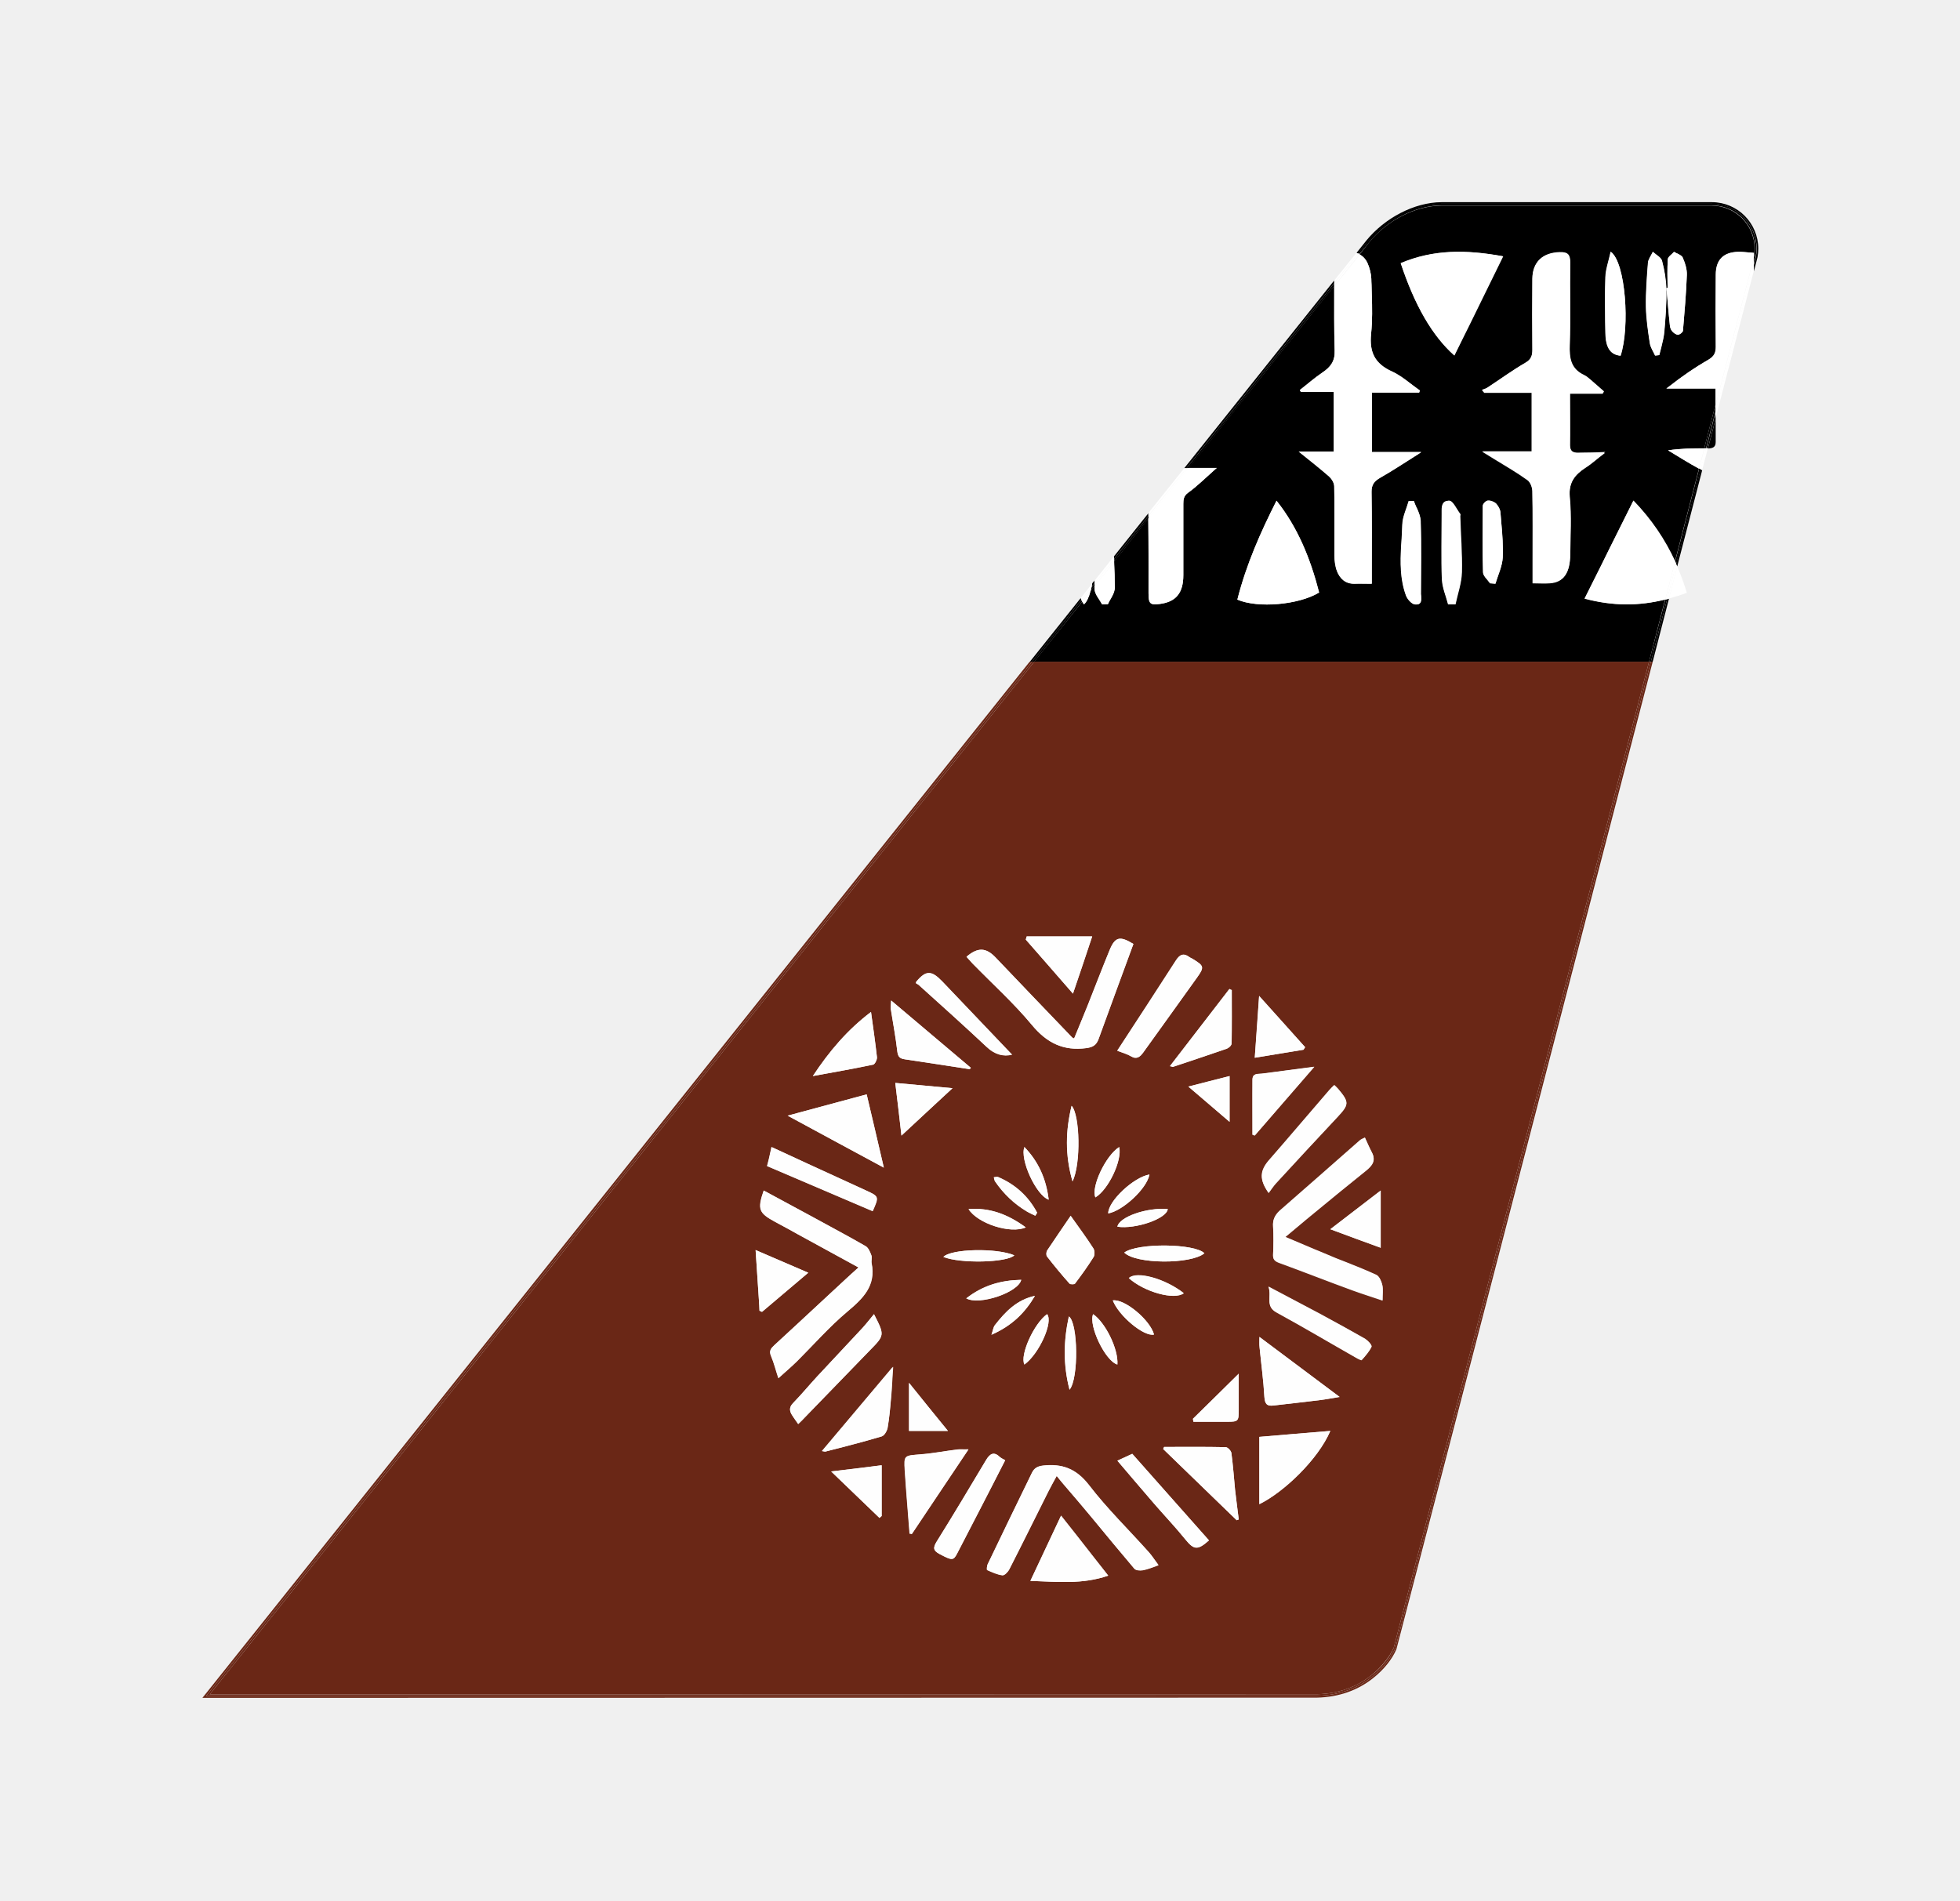
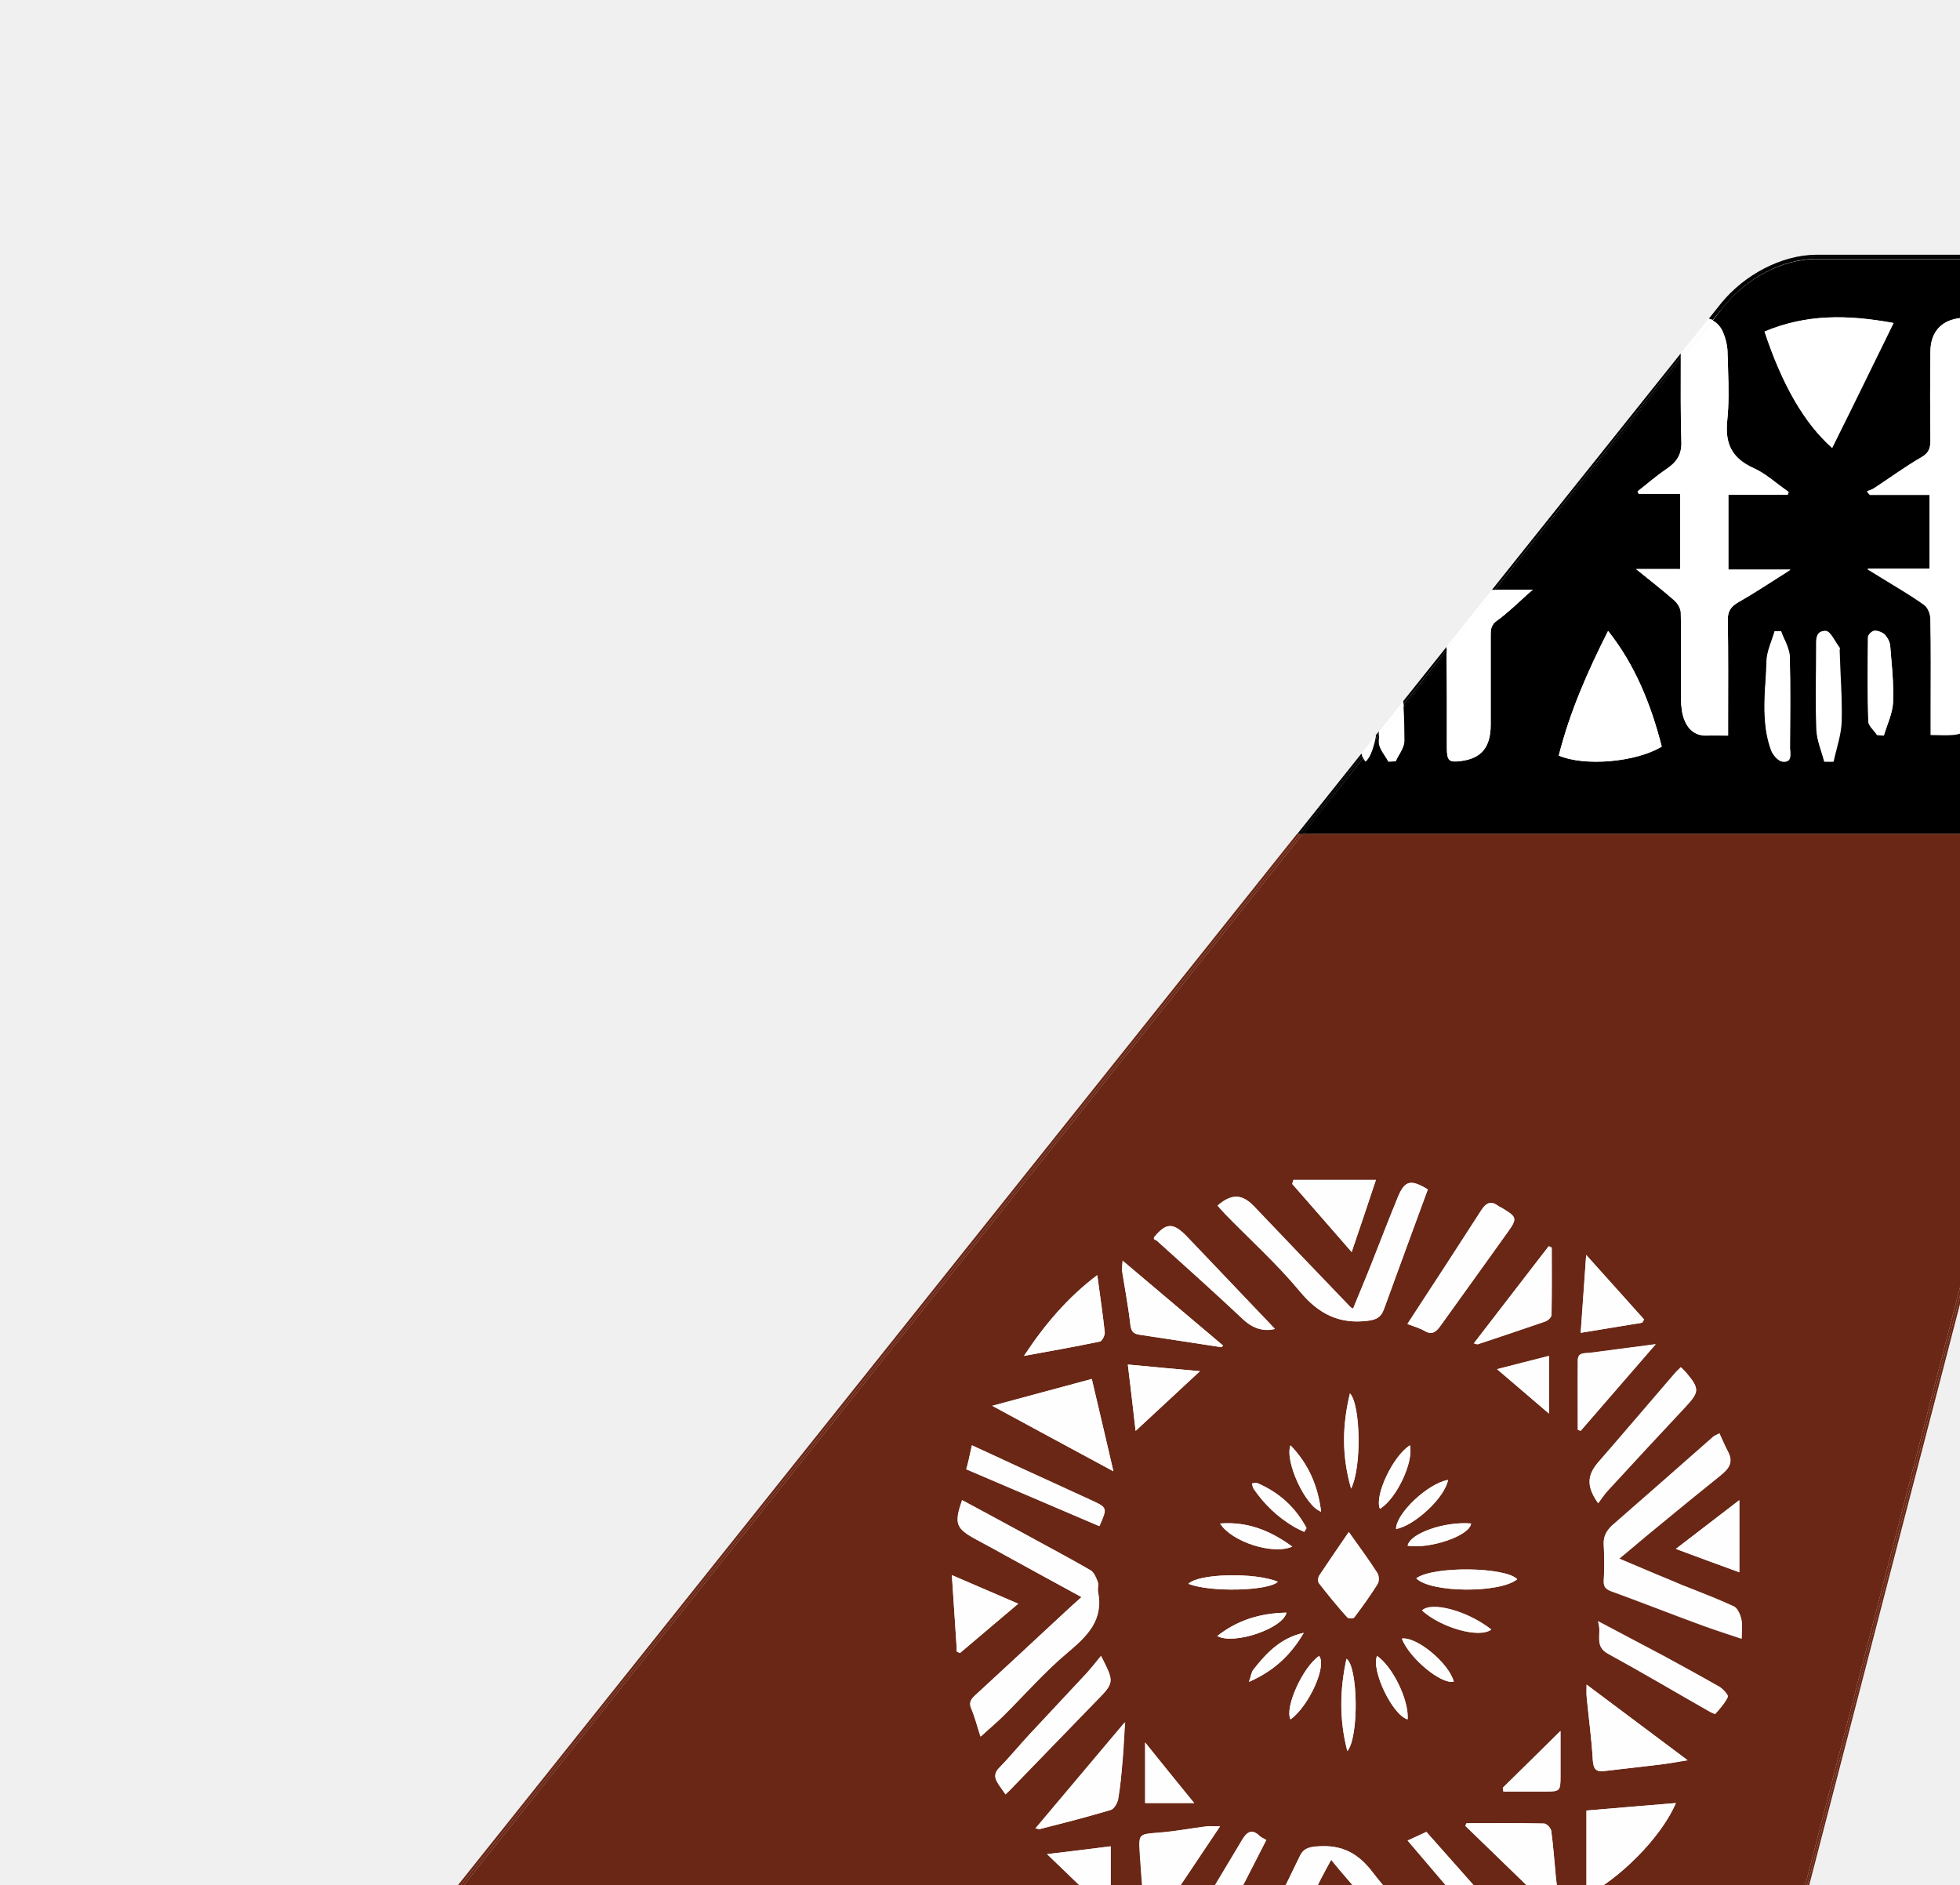
- <svg xmlns="http://www.w3.org/2000/svg" version="1.1" id="Layer_1" x="0px" y="0px" viewBox="0 0 856 830" style="enable-background:new 0 0 856 830;" xml:space="preserve">
+ <svg>
  <style type="text/css">
	.st0{fill:#6A2716;}
	.st1{fill:#FEFEFE;}
	.st2{fill:#FFFFFF;}
</style>
  <g>
    <path class="st0" d="M609.4,719.9c-2.8,6.5-13.3,20.4-34.2,20.8l-0.6,0L90,740.8C246.4,544.9,366.7,394.3,450.7,289h-1L88.4,741.6   l486.1-0.1l0.6,0c9.6-0.2,17.8-3.2,24.3-8.3c4.9-3.8,8.6-8.5,10.4-12.7l0.1-0.3L721.8,289H721L609.4,719.9z" />
    <path class="st0" d="M91.6,740.1l483-0.1l0.6,0c9.3-0.2,17.1-3.1,23.4-8c4.7-3.7,8.3-8.3,10.1-12.3L720.2,289H451.7L91.6,740.1z    M448.4,409H477c-2.7,8.2-5.4,16.2-8.4,25c-7.3-8.3-13.9-16-20.6-23.6L448.4,409z M400.2,428.7c4.2-5,6.6-5,11.4,0   c10.2,10.7,20.4,21.4,30.4,31.9c-3.7,1-7.5,0-11-3.3c-9.7-9.1-19.6-18-29.4-26.9c-0.4-0.4-1-0.7-1.6-1.1   C400.1,429,400.1,428.8,400.2,428.7z M467.6,531c3.5,4.9,6.9,9.5,9.9,14.2c0.6,0.9,0.7,2.9,0.1,3.8c-2.5,4-5.2,7.9-8.1,11.6   c-0.3,0.4-2,0.4-2.4,0c-3.4-3.8-6.7-7.8-9.8-11.8c-0.5-0.6-0.4-2.1,0.1-2.8C460.6,541.2,464,536.3,467.6,531z M468,483   c3.6,3.8,4.1,25.5,0.4,33C465.1,504.3,465.4,493.8,468,483z M526,547.4c-5.8,4.9-30,4.8-35-0.3C496.8,542.8,521.8,543.1,526,547.4z    M519,474.6c6.4-1.6,12.1-3.1,18-4.6v20C531,484.8,525.3,480,519,474.6z M493,558.3c3.3-3.2,15.7,0.1,24,6.6   C512.9,568,499.7,564.3,493,558.3z M504,582.9c-4.3,1.1-15.4-8.1-18-14.9C491.1,567.2,502.3,576.5,504,582.9z M488,535.8   c0.8-4.3,12.9-8.5,22-7.7C509.6,532.3,495.9,537,488,535.8z M484,530c-0.1-5.3,11-15.8,18-17C500.9,519.2,490.3,528.9,484,530z    M478.4,523c-2-4.5,4.5-18.3,10.4-22C490.1,506.8,484.1,519.6,478.4,523z M488,596c-5.3-1.5-12.7-17.1-10.6-22   C482.8,577.7,488.5,589.3,488,596z M467.1,607c-2.8-11-2.6-21.4-0.3-32C470.8,577.6,471.2,602.1,467.1,607z M412,549   c3.5-3.6,23.3-4,31-0.7C439.8,551.5,419.4,552,412,549z M414,625h-17v-21C402.8,611.2,408.1,617.8,414,625z M423,528.1   c9.3-0.7,17.1,2.2,25,8C441.3,539.1,426.9,534.4,423,528.1z M446,559c-1.2,5.5-18.3,11.3-24,8.1C429.3,561.4,437.1,559.2,446,559z    M434.5,578.8c4.6-5.9,9.6-11.1,17.5-12.8c-4.3,7.3-9.9,13-19,17C433.7,581,433.8,579.7,434.5,578.8z M457.3,574   c2.8,3.4-3.5,17.4-9.9,22C445.3,591.9,451.6,578,457.3,574z M447.4,501c6.2,6.4,9.5,13.9,10.6,23   C452.5,522.1,445.3,506.4,447.4,501z M453,529.7l-0.8,1.3c-1.2-0.6-2.5-1.1-3.6-1.8c-5.6-3.4-10.2-7.8-13.9-13.1   c-0.4-0.5-0.4-1.3-0.6-1.9c0.7,0,1.4-0.3,1.9-0.1C443.5,517.3,449.2,522.5,453,529.7z M389.2,437c11.9,10.1,23.3,19.7,34.8,29.4   c-0.2,0.2-0.3,0.4-0.5,0.6c-9.4-1.4-18.8-2.9-28.2-4.3c-2-0.3-3.1-0.8-3.4-3.4c-0.7-6.2-1.9-12.4-2.8-18.6   C388.9,439.7,389.1,438.7,389.2,437z M380.4,442c1,7.2,1.9,13.5,2.6,19.8c0.1,1-0.9,3-1.6,3.2c-8.5,1.8-17.1,3.3-26.4,5   C362.2,459.1,370.1,449.8,380.4,442z M378.5,478c2.5,10.6,5,21,7.5,32c-14.2-7.7-27.7-14.9-42-22.7   C355.8,484.1,366.9,481.1,378.5,478z M335.3,508l0.5-2c0.4-1.6,0.7-3.2,1.1-5c5.5,2.5,10.7,4.9,15.8,7.3   c8.4,3.9,16.9,7.8,25.3,11.6c5.9,2.7,5.9,2.7,3,9.1c-15.4-6.6-30.7-13.1-46.1-19.7C335.1,508.8,335.2,508.4,335.3,508z    M331.7,572.5l-0.1-2.3c-0.5-7.6-1-15.3-1.6-24.2c8.2,3.5,15.3,6.6,23,9.9c-7.2,6.1-13.7,11.6-20.2,17.1   C332.4,572.8,332.1,572.6,331.7,572.5z M336.8,592.3c-1-2.3,0-3.4,1.5-4.8c3.5-3.2,6.9-6.4,10.4-9.6l20.8-19.3   c1.7-1.6,3.4-3.1,5.5-5c-9.4-5.1-18.1-9.9-26.7-14.6l-3.4-1.9c-2.1-1.1-4.2-2.3-6.3-3.4c-7.2-3.9-7.8-5.5-5-13.7   c7.1,3.8,14.1,7.6,21.1,11.4c7.8,4.3,15.7,8.4,23.4,12.9c1.2,0.7,1.9,2.5,2.5,4c0.4,1-0.1,2.3,0.1,3.4c2,9.9-3.7,15.4-10.6,21.2   c-7.9,6.6-14.8,14.5-22.1,21.8c-2.4,2.4-5,4.5-7.9,7.2C338.8,598.4,338.1,595.3,336.8,592.3z M348.6,622c-1-1.5-2-2.7-2.8-4.1   c-1.1-1.8-1.1-3.4,0.6-5.1c3.6-3.7,6.9-7.7,10.4-11.5c6.6-7.1,13.3-14.2,19.9-21.3c1.7-1.8,3.2-3.8,5-6c4.7,9.2,4.7,9.2-1.9,15.9   c-9.4,9.7-18.9,19.5-28.3,29.2C350.7,620,349.7,620.9,348.6,622z M385,662.2l-0.9,0.8c-6.8-6.5-13.6-13.1-21.1-20.3   c6.3-0.8,11.8-1.4,17.3-2.1l2.4-0.3c0.8-0.1,1.6-0.2,2.4-0.3V662.2z M389.2,610.5c-0.4,4.4-0.8,8.8-1.5,13.1   c-0.3,1.4-1.4,3.4-2.6,3.8c-5.4,1.6-10.9,3.1-16.3,4.5l-5.5,1.4l-2.7,0.7c-0.3,0.1-0.7-0.1-1.5-0.2c10.3-12.2,20.2-24,31-36.8   C389.7,602.3,389.6,606.4,389.2,610.5z M391,473c8.4,0.8,16.1,1.5,25,2.3c-7.6,7-14.5,13.4-22.3,20.7   C392.8,487.9,391.9,480.5,391,473z M397.2,669.9c-0.7-9.2-1.5-18.4-2.1-27.6c-0.4-6.7-0.3-6.5,6.8-7c5.3-0.4,10.6-1.5,15.9-2.1   c1.5-0.2,3,0,5.1,0c-8.5,12.7-16.6,24.8-24.7,36.9C397.9,670,397.6,669.9,397.2,669.9z M418.2,678.2c-1.8,3.6-2.3,3.5-7.8,0.6   c-2.8-1.5-3-2.8-1.3-5.5c7.3-11.7,14.4-23.6,21.5-35.5c1.8-3,3.5-4,6.2-1.3c0.4,0.4,1,0.6,2.2,1.3c-3.5,6.8-6.8,13.4-10.2,19.9   C425.3,664.6,421.7,671.4,418.2,678.2z M450,690.5c4.8-10.2,9-19.2,13.4-28.5c1.1,1.4,2.3,2.9,3.4,4.3l3.4,4.3   c4.5,5.8,9.1,11.6,13.8,17.6C472.8,692.1,461.9,690.9,450,690.5z M499.1,685.8c-1.2,0.2-3,0.1-3.7-0.7   c-6.2-7.3-12.3-14.7-18.4-22.1c-4.2-5.1-8.6-10.1-12.8-15.1c-0.8-0.9-1.6-1.9-2.7-3.3c-1.2,2.3-2.4,4.5-3.6,6.7   c-5.7,11.4-11.4,22.8-17.1,34.1c-0.6,1.1-2.1,2.7-3,2.6c-2.3-0.3-4.5-1.4-6.7-2.3c-0.2-0.1-0.1-1.7,0.2-2.4   c6.4-13.4,12.9-26.7,19.4-40.1c1-2,2.4-2.8,4.8-3.1c8.3-0.9,14.5,1.3,20.1,8.5c8,10.4,17.5,19.6,26.2,29.4c1.4,1.6,2.5,3.4,4.1,5.5   C503.5,684.5,501.3,685.4,499.1,685.8z M517.7,672.4c-4.2-5.2-8.8-10.1-13.2-15.1C499,651,493.6,644.6,488,638c2.2-1,4.1-1.9,6.5-3   c11,12.5,22.2,25,33.5,37.8C523,677.3,521.4,677,517.7,672.4z M540.1,664c-10.7-10.4-21.4-20.7-32.1-31.1l0.4-0.9   c9,0,17.9-0.1,26.9,0.1c0.9,0,2.4,1.6,2.5,2.6c0.7,5.3,1.1,10.7,1.6,16c0.5,4.3,1,8.6,1.6,12.9C540.7,663.8,540.4,663.9,540.1,664z    M550,657v-29.4c10.6-0.9,20.7-1.8,31-2.6C575.6,637.6,560.6,651.8,550,657z M576.7,611.5c-6.8,0.8-13.7,1.6-20.5,2.4   c-2.8,0.3-3.8-0.6-4-3.8c-0.4-7.2-1.4-14.4-2.1-21.6c-0.1-1.2,0-2.5,0-4.5c11.9,8.9,23.1,17.3,35,26.2   C581.7,610.7,579.2,611.2,576.7,611.5z M599,588.1c-1,2.1-2.7,4-4.3,5.8c-0.2,0.2-1.3-0.3-1.9-0.7c-11.8-6.7-23.4-13.6-35.3-20.1   c-5-2.8-2-6.8-3.5-11.2c8.2,4.4,15.4,8.1,22.5,11.9c6.6,3.6,13.2,7.2,19.7,10.9C597.5,585.6,599.2,587.5,599,588.1z M596.1,497   c1,2.1,1.9,4.3,3,6.4c2,3.6,0.2,5.8-2.5,8c-7.6,6.1-15.2,12.3-22.7,18.5c-4.2,3.4-8.2,6.9-12.6,10.5c5.8,2.5,11.4,4.9,17.1,7.2   c1.7,0.7,3.4,1.4,5,2.1l5.1,2c4.2,1.7,8.4,3.4,12.6,5.3c1.3,0.6,2.2,2.7,2.6,4.4c0.4,1.9,0.1,4,0.1,6.7c-4.7-1.6-8.9-2.9-13-4.4   c-2.7-1-5.4-2-8.1-3l-16.1-6.1l-8.1-3c-1.8-0.7-2.6-1.5-2.5-3.5c0.2-4.1,0.2-8.2,0-12.3c-0.2-2.8,0.7-4.8,2.8-6.6   c11.7-10.2,23.4-20.6,35.1-30.8C594.5,497.7,595.3,497.5,596.1,497z M603,520v25c-7.4-2.7-14.3-5.2-22-8.1   C588.4,531.2,595.2,526,603,520z M582.8,474c0.6,0.6,1.2,1.1,1.7,1.7c4.9,5.8,4.7,6.8-0.4,12.3c-9,9.6-18,19.3-26.9,29   c-1.1,1.2-1.9,2.5-3.1,4.1c-4.1-5.8-3.8-9.6,0-14c9-10.2,17.8-20.6,26.6-30.9C581.3,475.4,582,474.7,582.8,474z M549.9,435   c7.1,7.9,13.6,15.1,20.1,22.4c-0.2,0.4-0.5,0.7-0.7,1.1c-6.9,1.1-13.8,2.3-21.3,3.5C548.7,452.9,549.3,444.7,549.9,435z M547,471.5   c0-2.8,2.3-2.4,4.1-2.6c7.3-0.9,14.5-1.9,22.9-3c-9.1,10.4-17.5,20.2-26,30l-1-0.4C547,487.6,547,479.6,547,471.5z M541,615   c0,0.1,0,0.2,0,0.3l0,0.5c0,5-0.2,5.2-5,5.2l-0.5,0h-0.3h-14c-0.1-0.4-0.2-0.9-0.2-1.3c6.5-6.4,13-12.7,20-19.7V615z M538,432.4   c0,7.8,0.1,15.6-0.1,23.4c0,0.8-1.2,1.9-2.1,2.2c-5.2,1.8-10.4,3.6-15.6,5.3l-7.8,2.6c-0.2,0.1-0.5-0.1-1.3-0.4   c8.8-11.4,17.4-22.5,25.9-33.6C537.3,432.1,537.6,432.3,538,432.4z M519.4,418c0.5,0.4,1.1,0.5,1.6,0.9c4.9,3,5,3.5,1.7,8.2   c-7.8,10.9-15.6,21.7-23.4,32.6c-1.3,1.8-2.8,3.2-5.3,1.7c-1.8-1-3.8-1.6-6-2.4c8.8-13.6,17.3-26.4,25.6-39.4   C515.2,416.9,516.9,416.2,519.4,418z M495,412.3c-5.1,13.8-10.2,27.6-15.2,41.5c-1,2.7-2.4,3.6-5.4,4c-10,1.3-17.2-2.2-23.8-10.2   c-7.9-9.5-17.2-17.8-25.8-26.7c-0.9-0.9-1.7-1.9-2.7-3c5-4.3,8.6-4,12.7,0.3c11.1,11.7,22.4,23.4,33.5,35c0,0,0.1,0.1,0.2,0.1   l0.2,0.1c0.1,0.1,0.3,0.1,0.4,0.2c2-4.8,4-9.6,5.9-14.4c3.2-8.1,6.3-16.2,9.6-24.2C487,409.2,489.1,408.7,495,412.3z" />
    <path class="st0" d="M608.7,719.6C608.7,719.7,608.7,719.7,608.7,719.6L608.7,719.6L608.7,719.6z" />
    <path class="st0" d="M608.7,719.7C608.7,719.7,608.7,719.7,608.7,719.7L608.7,719.7L608.7,719.7c-1.7,4-5.3,8.7-10.1,12.3   c-6.3,4.9-14.1,7.8-23.4,8l-0.6,0l-483,0.1L451.7,289h-1C366.7,394.3,246.4,544.9,90,740.8l484.6-0.1l0.6,0   c20.9-0.4,31.4-14.3,34.2-20.8L721,289h-0.8L608.7,719.7z" />
    <path d="M749.3,193.1c0-2.7,0-5.4,0-8.1l0-2.1l-3.4,13C747.8,195.8,749.3,195.5,749.3,193.1z" />
    <path d="M582.7,123.7c0-0.4,0-0.8,0-1.2l-65.5,82h1C548.3,166.8,569.8,139.9,582.7,123.7z" />
    <path d="M728.1,261.7L721,289h0.8l7.1-27.5C728.6,261.5,728.3,261.6,728.1,261.7z" />
    <path d="M742.7,205L732,246.3c0.2,0.4,0.3,0.7,0.5,1.1l10.9-42C743.2,205.3,743,205.2,742.7,205C742.8,205.1,742.8,205,742.7,205z" />
    <path d="M597.3,105.5c7.3-9,19.7-16.3,32.3-16.5h118c10.8,0,19.6,8.8,19.6,19.6c0,1.2-0.1,2.3-0.3,3.4l-0.9,3.5v2.6l0,0.4l1.6-6.3   l0-0.1c0.2-1.2,0.3-2.3,0.3-3.5c0-11.2-9.1-20.3-20.3-20.3h-118c-12.1,0.1-24.9,7-32.9,16.8l-4.3,5.4c0.3,0.1,0.5,0.2,0.7,0.3   C595.7,107.4,597.1,105.7,597.3,105.5z" />
    <path d="M472.3,262c-0.1-0.2-0.2-0.5-0.3-0.8L449.8,289h1C458.2,279.6,465.4,270.7,472.3,262z" />
    <path d="M478.1,254.7c0-0.4,0-0.8,0-1.2l-1.1,1.3c-0.1,0.5-0.2,1.1-0.3,1.6C477.1,255.9,477.6,255.3,478.1,254.7z" />
    <path d="M745.4,195.8c0.2,0,0.3,0,0.5,0l3.4-13l0-1.2c0-0.6,0-1.2,0-1.8l-4.1,16C745.2,195.8,745.3,195.8,745.4,195.8z" />
    <path d="M501.6,225.3c0-0.4,0-0.8,0-1.2l-4.8,6L486.5,243c0,0.4,0,0.7,0.1,1.1C491.7,237.7,496.7,231.4,501.6,225.3z" />
    <path d="M728.5,196.7c5.5-0.8,10.7-0.9,15.8-0.9l4.9-19c0-2.3,0-4.7,0-7.1h-21.5l1.1-0.8c5.7-4.5,11.3-8.3,17.3-11.8   c2.5-1.5,3.2-3.1,3.2-5.6c-0.1-10.5-0.1-21,0-31.5c0-6.5,3.3-9.8,9.7-10l0.5,0l0.5,0c1.8,0,3.7,0.3,5.8,0.5v2l0.2-0.7l0.1-0.4   c0.1-0.8,0.2-1.6,0.2-2.4v-0.4c0-10.4-8.4-18.8-18.8-18.8h-118c-11.7,0.1-24,6.7-31.7,16.2l-0.3,0.4l-3.7,4.7   c1.5,0.8,2.7,2.1,3.5,3.9c0.9,2.1,1.5,4.5,1.6,6.7c0,0.9,0,1.8,0.1,2.7l0.1,4c0.2,5.8,0.3,11.6-0.3,17.4c-0.8,7.9,1.6,13,9.1,16.4   c2.9,1.3,5.5,3.2,8,5.2l1.2,0.9c1,0.7,2,1.5,3,2.2c-0.1,0.3-0.2,0.6-0.3,0.9h-20.6v26h21.5l-1,0.7c-6.2,3.9-11.5,7.4-16.9,10.5   c-2.6,1.5-3.8,3.1-3.8,6.2c0.2,11.8,0.1,23.7,0.1,35.5v4.6l-0.7,0c-2.6,0-4.7,0-6.8,0c-4,0.1-6.4-2.2-7.7-5.5   c-0.8-2.1-1.1-4.6-1.1-6.9c0-2.9,0-5.7,0-8.6v-8.6c0-4.3,0-8.6-0.1-12.9c0-1.5-1.1-3.3-2.2-4.3c-4-3.5-8.2-6.8-13.3-10.9h15.3   v-26.1h-14.4l-0.2-0.4l-0.2-0.4c3.3-2.5,6.4-5.3,9.8-7.6c3.6-2.4,5.6-5,5.4-9.7c-0.3-9.4-0.2-18.8-0.2-28.2l-25.9,32.4l-37.7,47.2   h12.3l-0.7,0.6c-4.4,3.9-7.9,7.4-11.8,10.2c-2,1.4-2.1,3-2.1,4.9l0,0.5l0,10.2c0,6.8,0,13.6,0,20.4c0,7.8-3.2,11.7-10.3,12.6   c-4.2,0.5-4.9-0.1-4.9-4.7c0-10.9,0-21.7-0.1-32.6l-15,18.8c0.2,3.8,0.3,7.6,0.3,11.4c0,1.4-0.7,2.8-1.4,4.2l-0.4,0.7   c-0.4,0.8-0.8,1.5-1.2,2.3c-0.8,0-1.6,0.1-2.5,0.1c-1.2-2.2-3.2-4.4-3.3-6.6c0-0.5,0-1,0-1.5l-1.8,2.3c-0.7,2.7-1.6,4.7-2.8,5.8   c-0.3-0.3-0.6-0.8-0.8-1.2L451.7,289h268.5l7-27.1c-11.3,2.8-22.7,2.9-35.2-0.4c2.4-4.8,4.7-9.5,7.1-14.2l3.5-7.1   c3.5-7.1,7.1-14.2,10.7-21.4c7.9,8.3,13.8,17,18.2,26.5l10.5-40.6C737.4,202.2,733,199.4,728.5,196.7z M728.4,113.2   c0.1-1.1,1.8-2.1,2.7-3.2c0.3,0.2,0.7,0.4,1.1,0.6l0.5,0.2c1,0.5,1.9,1,2.2,1.7c1.1,2.4,1.9,5,1.8,7.6c-0.3,8.1-1,16.3-1.7,24.4   c-0.1,0.7-1.4,1.7-2.2,1.7c-0.8,0-1.9-0.8-2.5-1.5c-0.6-0.7-0.9-1.7-1-2.5c-0.6-5.5-1-10.9-1.5-16.4c0.2,0,0.3,0,0.5,0   C728.2,121.6,728.1,117.4,728.4,113.2z M540.4,261.9c3.9-15.4,10.1-29.3,17.1-43.2c9.1,11.5,14.8,25.1,18.6,40.1   C567.2,264.2,549.3,265.7,540.4,261.9z M620.6,260.7l0,0.3c0.1,1.6,0,3.3-2.7,3c-1.5-0.2-3.3-2.3-3.9-3.9   c-2.6-7.1-2.5-14.4-2.1-21.7l0.1-1.3c0.2-2.7,0.3-5.3,0.4-7.9c0.1-3.5,1.8-6.9,2.8-10.4c0.7,0,1.5,0,2.2,0c0.3,0.8,0.7,1.7,1,2.5   l0.4,0.8c0.8,1.8,1.5,3.6,1.6,5.4c0.4,10.6,0.2,21.3,0.1,32C620.6,259.8,620.6,260.2,620.6,260.7z M638.5,249.9   c-0.1,4.7-1.8,9.4-2.8,14.1c-1,0-2.1,0-3.1,0c-1-3.6-2.6-7.2-2.7-10.9c-0.4-9.4-0.1-18.9-0.1-28.4c0-0.5,0-1,0-1.5l0-0.3   c0-2.1,0.4-4.2,3.2-4.2c1.6,0,3.2,3.7,4.8,5.8c0.2,0.2,0,0.6,0,0.9C638,233.6,638.7,241.7,638.5,249.9z M638.8,147.7   c-1.2,2.5-2.5,5-3.7,7.5c-9.7-8.7-17.3-21.9-23.4-40.3c14.3-6,28.5-5.9,44.6-3c-5.2,10.6-10.2,20.7-15.1,30.8L638.8,147.7z    M656.3,243.4c-0.2,3.9-2,7.7-3.2,11.5l-2.4-0.2l-0.1-0.2c-1.1-1.5-2.9-3-2.9-4.6c-0.3-9.7-0.2-19.4-0.1-29.1   c0-0.8,1.3-2.1,2.2-2.2l0.2,0l0.2,0c1.1,0,2.6,0.7,3.2,1.3c1,1.1,1.8,2.5,1.9,3.9c0.1,0.8,0.1,1.6,0.2,2.4l0.2,2.4   C656.2,233.6,656.5,238.5,656.3,243.4z M692.5,204.3c-4.8,3.1-7.5,6.6-7,12.9c0.8,8.3,0.2,16.8,0.2,25.2c-0.1,8-2.9,12-8.8,12.4   c-2.4,0.2-4.8,0-7.6,0v-4.5l0-5.1c0-10.2,0.1-20.4-0.1-30.6c0-1.7-0.9-4-2.2-4.9c-4.6-3.3-9.6-6.2-14.5-9.2   c-1.4-0.9-2.8-1.7-5.2-3.2h21.6v-25.7h-20.7l-0.5-0.6l-0.5-0.6c0.8-0.3,1.7-0.5,2.4-1c5.5-3.6,10.8-7.5,16.5-10.8   c2.5-1.5,3.1-3.2,3.1-5.7c-0.1-10.4-0.1-20.8,0-31.1c0.1-7.3,4.5-11.3,11.9-11.5c3.7-0.1,4.6,1.2,4.6,4.6   c-0.2,11.9,0.2,23.8-0.2,35.8c-0.2,5.7,0.3,10.6,6.3,13.3c1.1,0.5,2.1,1.4,3,2.2c1.9,1.6,3.7,3.3,5.6,4.9c-0.2,0.3-0.4,0.6-0.5,0.9   h-14.3l0,2.3c0,6.9,0.1,13.6,0,20.3c0,2.6,1.2,3.4,3.7,3.3c3.5-0.1,7,0,11.6,0C697.5,200.4,695.2,202.6,692.5,204.3z M707.7,155.3   c-4.4-0.4-6.5-3.4-6.6-9.9l-0.1-4.9c-0.1-6.5-0.1-13,0.1-19.6c0.1-3.4,1.4-6.8,2.3-11C710,114.6,711.9,143,707.7,155.3z M726.9,145   c-0.2,2.1-0.7,4.2-1.2,6.2l-0.4,1.6c-0.2,0.8-0.4,1.6-0.6,2.3c-0.6,0.1-1.2,0.1-1.8,0.2c-0.8-1.8-2-3.5-2.3-5.4   c-0.8-5.3-1.6-10.6-1.7-15.9c-0.1-6.4,0.4-12.9,0.9-19.3c0.1-1.6,1.4-3.1,2.1-4.7c1.4,1.3,3.6,2.4,4,3.9c1.1,4.1,1.8,8.4,1.9,12.7   C727.9,132.7,727.4,138.9,726.9,145z" />
    <path d="M472.6,262.8c-0.1-0.2-0.2-0.5-0.4-0.7c-6.9,8.6-14.1,17.6-21.5,27h1L472.6,262.8z" />
    <path d="M720.2,289h0.8l7.1-27.3c-0.3,0.1-0.6,0.1-0.8,0.2L720.2,289z" />
    <path d="M478.1,255.9c0-0.4,0-0.8,0-1.2c-0.5,0.6-0.9,1.2-1.4,1.8c-0.1,0.6-0.3,1.2-0.4,1.7L478.1,255.9z" />
    <path d="M731.6,245.2c0.2,0.4,0.3,0.7,0.5,1.1l10.7-41.3c-0.2-0.1-0.5-0.3-0.7-0.4L731.6,245.2z" />
    <path d="M597.6,106.3l0.3-0.4c7.7-9.5,20-16.1,31.7-16.2h118c10.4,0,18.8,8.4,18.8,18.8v0.4c0,0.8-0.1,1.6-0.2,2.4l-0.1,0.4   l-0.2,0.7v3l0.9-3.5c0.2-1.1,0.3-2.2,0.3-3.4c0-10.8-8.8-19.6-19.6-19.6h-118c-12.6,0.1-25,7.5-32.3,16.5c-0.1,0.2-1.5,1.9-4.1,5.2   c0.2,0.1,0.5,0.2,0.7,0.3L597.6,106.3z" />
    <path d="M501.6,226.5c0-0.4,0-0.8,0-1.2c-4.8,6-9.8,12.3-15,18.8c0,0.4,0,0.8,0,1.2L501.6,226.5z" />
    <path d="M556.8,157.3l25.9-32.4c0-0.4,0-0.8,0-1.2c-12.9,16.2-34.4,43.1-64.5,80.8h1L556.8,157.3z" />
    <path d="M744.3,195.8c0.3,0,0.5,0,0.8,0l4.1-16c0-1,0-2,0-3L744.3,195.8z" />
    <path class="st1" d="M330,546c0.6,8.9,1.1,16.6,1.6,24.2l0.1,2.3c0.4,0.2,0.7,0.4,1.1,0.5c6.5-5.5,13-11,20.2-17.1   C345.3,552.6,338.2,549.5,330,546z" />
    <path class="st1" d="M383,461.8c-0.7-6.3-1.6-12.6-2.6-19.8c-10.3,7.8-18.2,17.1-25.4,28c9.3-1.7,17.8-3.2,26.4-5   C382.1,464.8,383.1,462.8,383,461.8z" />
    <path class="st1" d="M391.9,459.3c0.3,2.6,1.4,3.1,3.4,3.4c9.4,1.4,18.8,2.8,28.2,4.3c0.2-0.2,0.3-0.4,0.5-0.6   c-11.5-9.7-22.9-19.4-34.8-29.4c-0.1,1.7-0.3,2.7-0.2,3.7C390,446.9,391.2,453.1,391.9,459.3z" />
    <path class="st1" d="M378.1,519.9c-8.5-3.9-16.9-7.8-25.3-11.6c-5.1-2.4-10.3-4.7-15.8-7.3c-0.4,1.8-0.8,3.4-1.1,5l-0.5,2   c-0.1,0.4-0.2,0.9-0.3,1.3c15.4,6.6,30.7,13.1,46.1,19.7C384,522.6,384,522.6,378.1,519.9z" />
    <path class="st1" d="M434,514.2c0.2,0.6,0.2,1.4,0.6,1.9c3.7,5.4,8.3,9.8,13.9,13.1c1.2,0.7,2.4,1.2,3.6,1.8l0.8-1.3   c-3.8-7.1-9.5-12.3-17.1-15.6C435.4,513.9,434.7,514.1,434,514.2z" />
    <path class="st1" d="M370,572.9c6.9-5.8,12.6-11.3,10.6-21.2c-0.2-1.1,0.3-2.4-0.1-3.4c-0.5-1.5-1.3-3.3-2.5-4   c-7.7-4.4-15.6-8.6-23.4-12.9c-7-3.8-14-7.6-21.1-11.4c-2.8,8.2-2.2,9.8,5,13.7c2.1,1.1,4.2,2.3,6.3,3.4l3.4,1.9   c8.6,4.7,17.3,9.5,26.7,14.6c-2.1,1.9-3.8,3.4-5.5,5l-20.8,19.3c-3.5,3.2-6.9,6.4-10.4,9.6c-1.5,1.4-2.5,2.5-1.5,4.8   c1.3,3,2,6.1,3.2,9.7c3-2.7,5.5-4.9,7.9-7.2C355.2,587.5,362.1,579.6,370,572.9z" />
    <path class="st1" d="M378.5,478c-11.6,3.1-22.7,6.1-34.5,9.3c14.3,7.8,27.8,15,42,22.7C383.4,499,381,488.6,378.5,478z" />
    <path class="st1" d="M458,524c-1.1-9.1-4.5-16.6-10.6-23C445.3,506.4,452.5,522.1,458,524z" />
    <path class="st1" d="M466.8,666.3c-1.1-1.4-2.3-2.9-3.4-4.3c-4.4,9.3-8.6,18.3-13.4,28.5c11.9,0.4,22.8,1.6,34-2.3   c-4.7-6-9.3-11.8-13.8-17.6L466.8,666.3z" />
    <path class="st1" d="M475.6,648.7c-5.6-7.3-11.8-9.5-20.1-8.5c-2.4,0.3-3.8,1.1-4.8,3.1c-6.5,13.3-13,26.7-19.4,40.1   c-0.3,0.7-0.4,2.3-0.2,2.4c2.2,1,4.4,2,6.7,2.3c0.9,0.1,2.4-1.4,3-2.6c5.8-11.3,11.4-22.7,17.1-34.1c1.1-2.2,2.3-4.4,3.6-6.7   c1.1,1.4,1.9,2.3,2.7,3.3c4.3,5,8.6,10,12.8,15.1c6.1,7.4,12.2,14.8,18.4,22.1c0.7,0.8,2.5,0.9,3.7,0.7c2.2-0.4,4.3-1.3,6.9-2.2   c-1.6-2.1-2.7-3.9-4.1-5.5C493.1,668.4,483.6,659.2,475.6,648.7z" />
    <path class="st1" d="M537.8,634.7c-0.1-1-1.6-2.6-2.5-2.6c-9-0.2-17.9-0.1-26.9-0.1l-0.4,0.9c10.7,10.4,21.4,20.7,32.1,31.1   c0.3-0.1,0.6-0.2,0.9-0.3c-0.5-4.3-1.1-8.6-1.6-12.9C538.9,645.4,538.5,640,537.8,634.7z" />
    <path class="st1" d="M488,638c5.6,6.5,11,12.9,16.5,19.3c4.4,5.1,9,9.9,13.2,15.1c3.7,4.5,5.4,4.8,10.3,0.4   c-11.3-12.8-22.5-25.4-33.5-37.8C492.1,636.1,490.2,637,488,638z" />
    <path class="st1" d="M436.8,636.5c-2.7-2.6-4.5-1.6-6.2,1.3c-7.1,11.9-14.2,23.8-21.5,35.5c-1.7,2.8-1.6,4,1.3,5.5   c5.5,2.9,6,2.9,7.8-0.6c3.5-6.9,7.1-13.7,10.6-20.5c3.4-6.5,6.7-13.1,10.2-19.9C437.9,637.2,437.3,636.9,436.8,636.5z" />
    <path class="st1" d="M360.5,634l2.7-0.7l5.5-1.4c5.5-1.4,10.9-2.9,16.3-4.5c1.2-0.3,2.4-2.4,2.6-3.8c0.8-4.3,1.2-8.7,1.5-13.1   c0.4-4.1,0.5-8.3,0.8-13.5c-10.8,12.8-20.7,24.6-31,36.8C359.9,633.9,360.2,634.1,360.5,634z" />
    <path class="st1" d="M381.7,574c-1.9,2.3-3.4,4.2-5,6c-6.6,7.1-13.3,14.2-19.9,21.3c-3.5,3.8-6.8,7.8-10.4,11.5   c-1.7,1.7-1.7,3.3-0.6,5.1c0.8,1.3,1.8,2.6,2.8,4.1c1.2-1.1,2.1-2,2.9-2.9c9.4-9.7,18.9-19.5,28.3-29.2   C386.4,583.2,386.4,583.2,381.7,574z" />
    <path class="st1" d="M380.3,640.6c-5.5,0.7-11,1.4-17.3,2.1c7.5,7.2,14.3,13.8,21.1,20.3l0.9-0.8V640c-0.8,0.1-1.6,0.2-2.4,0.3   L380.3,640.6z" />
    <path class="st1" d="M417.9,633.1c-5.3,0.7-10.6,1.7-15.9,2.1c-7.1,0.6-7.2,0.4-6.8,7c0.6,9.2,1.4,18.4,2.1,27.6   c0.3,0,0.7,0.1,1,0.1c8.1-12.1,16.2-24.3,24.7-36.9C420.8,633.1,419.3,632.9,417.9,633.1z" />
    <path class="st1" d="M391,473c0.9,7.5,1.8,14.9,2.7,23c7.8-7.2,14.7-13.6,22.3-20.7C407.1,474.5,399.4,473.8,391,473z" />
    <path class="st1" d="M550,657c10.6-5.2,25.6-19.4,31-32c-10.3,0.9-20.4,1.7-31,2.6V657z" />
    <path class="st1" d="M537,470c-5.9,1.5-11.6,2.9-18,4.6c6.3,5.4,12,10.3,18,15.4V470z" />
    <path class="st1" d="M517,564.8c-8.3-6.5-20.7-9.8-24-6.6C499.7,564.3,512.9,568,517,564.8z" />
    <path class="st1" d="M550.1,588.5c0.7,7.2,1.7,14.4,2.1,21.6c0.2,3.2,1.2,4.2,4,3.8c6.8-0.8,13.7-1.5,20.5-2.4   c2.5-0.3,5-0.8,8.3-1.4c-11.9-8.9-23-17.2-35-26.2C550,586,549.9,587.2,550.1,588.5z" />
    <path class="st1" d="M486,568c2.6,6.8,13.7,16,18,14.9C502.3,576.5,491.1,567.2,486,568z" />
    <path class="st1" d="M491,547.1c5,5.1,29.2,5.2,35,0.3C521.8,543.1,496.8,542.8,491,547.1z" />
    <path class="st1" d="M468,483c-2.6,10.8-3,21.3,0.4,33C472.2,508.5,471.7,486.8,468,483z" />
    <path class="st1" d="M431,457.4c3.5,3.3,7.3,4.2,11,3.3c-10-10.5-20.2-21.2-30.4-31.9c-4.8-5-7.2-5-11.4,0   c-0.1,0.1-0.1,0.2-0.2,0.7c0.6,0.4,1.2,0.6,1.6,1.1C411.4,439.4,421.3,448.3,431,457.4z" />
    <path class="st1" d="M477,409h-28.6l-0.4,1.4c6.7,7.6,13.4,15.3,20.6,23.6C471.6,425.2,474.3,417.2,477,409z" />
    <path class="st1" d="M457.3,548.9c3.1,4,6.4,8,9.8,11.8c0.4,0.4,2.1,0.4,2.4,0c2.8-3.8,5.6-7.6,8.1-11.6c0.6-1,0.5-2.9-0.1-3.8   c-3.1-4.8-6.5-9.3-9.9-14.2c-3.6,5.3-7,10.2-10.2,15.1C456.9,546.8,456.8,548.3,457.3,548.9z" />
    <path class="st1" d="M488,535.8c7.9,1.2,21.6-3.5,22-7.7C500.9,527.3,488.8,531.5,488,535.8z" />
    <path class="st1" d="M448,536.1c-7.9-5.7-15.7-8.7-25-8C426.9,534.4,441.3,539.1,448,536.1z" />
    <path class="st1" d="M443,548.3c-7.7-3.3-27.5-2.9-31,0.7C419.4,552,439.8,551.5,443,548.3z" />
    <path class="st1" d="M397,625h17c-5.9-7.2-11.2-13.8-17-21V625z" />
    <path class="st1" d="M446,559c-8.9,0.2-16.7,2.4-24,8.1C427.7,570.3,444.8,564.5,446,559z" />
    <path class="st1" d="M466.8,575c-2.3,10.6-2.6,21,0.3,32C471.2,602.1,470.8,577.6,466.8,575z" />
    <path class="st1" d="M484,530c6.3-1.1,16.9-10.8,18-17C495,514.2,483.9,524.7,484,530z" />
    <path class="st1" d="M452,566c-7.9,1.7-12.9,6.9-17.5,12.8c-0.7,0.9-0.8,2.2-1.5,4.2C442.1,579,447.7,573.3,452,566z" />
    <path class="st1" d="M478.4,523c5.7-3.4,11.8-16.2,10.4-22C482.9,504.7,476.4,518.5,478.4,523z" />
    <path class="st1" d="M488,596c0.5-6.7-5.2-18.3-10.6-22C475.3,578.9,482.7,594.5,488,596z" />
    <path class="st1" d="M457.3,574c-5.7,4-12,17.9-9.9,22C453.8,591.4,460.1,577.4,457.3,574z" />
    <path class="st1" d="M494,461.4c2.5,1.5,4,0.1,5.3-1.7c7.8-10.8,15.6-21.7,23.4-32.6c3.4-4.7,3.2-5.2-1.7-8.2   c-0.5-0.3-1.1-0.5-1.6-0.9c-2.5-1.9-4.2-1.1-5.9,1.5c-8.3,12.9-16.7,25.8-25.6,39.4C490.2,459.8,492.2,460.3,494,461.4z" />
    <path class="st1" d="M512.3,466l7.8-2.6c5.2-1.8,10.4-3.5,15.6-5.3c0.9-0.3,2.1-1.4,2.1-2.2c0.2-7.8,0.1-15.6,0.1-23.4   c-0.4-0.1-0.7-0.3-1.1-0.4c-8.6,11.1-17.1,22.2-25.9,33.6C511.9,465.9,512.1,466.1,512.3,466z" />
    <path class="st1" d="M596.2,584.9c-6.5-3.8-13.1-7.4-19.7-10.9c-7.1-3.8-14.3-7.6-22.5-11.9c1.5,4.4-1.6,8.4,3.5,11.2   c11.9,6.5,23.5,13.4,35.3,20.1c0.6,0.3,1.8,0.9,1.9,0.7c1.6-1.8,3.3-3.7,4.3-5.8C599.2,587.5,597.5,585.6,596.2,584.9z" />
    <path class="st1" d="M469.1,453.6c-0.2-0.1-0.3-0.2-0.4-0.2l-0.2-0.1c-0.1-0.1-0.2-0.1-0.2-0.1c-11.2-11.7-22.4-23.3-33.5-35   c-4.1-4.3-7.7-4.6-12.7-0.3c1,1.1,1.9,2.1,2.7,3c8.7,8.8,17.9,17.2,25.8,26.7c6.6,8,13.9,11.5,23.8,10.2c2.9-0.4,4.4-1.3,5.4-4   c5-13.8,10.2-27.7,15.2-41.5c-5.9-3.6-8-3.2-10.4,2.7c-3.3,8-6.4,16.2-9.6,24.2C473.1,444,471,448.8,469.1,453.6z" />
    <path class="st1" d="M521.2,621h14h0.3l0.5,0c4.8,0,5-0.3,5-5.2l0-0.5c0-0.1,0-0.2,0-0.3v-15c-7,6.9-13.5,13.3-20,19.7   C521.1,620.1,521.2,620.6,521.2,621z" />
    <path class="st1" d="M570,457.4c-6.5-7.2-13-14.5-20.1-22.4c-0.7,9.7-1.3,17.9-1.9,27c7.5-1.2,14.4-2.4,21.3-3.5   C569.5,458.1,569.8,457.7,570,457.4z" />
    <path class="st1" d="M556,535.6c0.3,4.1,0.2,8.2,0,12.3c-0.1,2,0.7,2.8,2.5,3.5l8.1,3l16.1,6.1c2.7,1,5.4,2,8.1,3   c4.1,1.5,8.4,2.8,13,4.4c0-2.7,0.3-4.8-0.1-6.7c-0.4-1.6-1.3-3.8-2.6-4.4c-4.1-1.9-8.3-3.6-12.6-5.3l-5.1-2c-1.7-0.7-3.4-1.4-5-2.1   c-5.7-2.3-11.3-4.8-17.1-7.2c4.3-3.6,8.4-7.1,12.6-10.5c7.5-6.2,15.1-12.4,22.7-18.5c2.7-2.2,4.4-4.4,2.5-8c-1.1-2.1-2-4.2-3-6.4   c-0.9,0.5-1.6,0.7-2.2,1.2c-11.7,10.3-23.4,20.6-35.1,30.8C556.7,530.8,555.8,532.8,556,535.6z" />
    <path class="st1" d="M603,545v-25c-7.8,6-14.6,11.2-22,16.9C588.7,539.8,595.6,542.3,603,545z" />
    <path class="st1" d="M554,521c1.2-1.6,2.1-2.9,3.1-4.1c8.9-9.7,17.9-19.4,26.9-29c5.2-5.5,5.3-6.4,0.4-12.3   c-0.5-0.6-1.1-1.1-1.7-1.7c-0.7,0.7-1.5,1.4-2.1,2.1c-8.9,10.3-17.7,20.7-26.6,30.9C550.2,511.4,549.9,515.2,554,521z" />
    <path class="st1" d="M548,496c8.5-9.8,17-19.6,26-30c-8.4,1.1-15.6,2-22.9,3c-1.8,0.2-4-0.3-4.1,2.6c-0.1,8,0,16,0,24.1L548,496z" />
    <path class="st2" d="M736.7,258.9c-1.2-4-2.6-7.8-4.2-11.5l-3.6,14C731.5,260.7,734.1,259.9,736.7,258.9z" />
    <path class="st2" d="M765.9,115.5l-16.7,64.4c0,0.6,0,1.2,0,1.8l0,1.2l16.7-64.4l0-0.4V115.5z" />
    <path class="st2" d="M728.1,261.7c0.3-0.1,0.6-0.1,0.8-0.2l3.6-14c-0.2-0.4-0.3-0.7-0.5-1.1L728.1,261.7z" />
    <path class="st2" d="M745.4,195.8c-0.1,0-0.2,0-0.3,0l-2.4,9.2c0,0,0.1,0,0.1,0c0.2,0.1,0.4,0.2,0.6,0.3l2.5-9.6   C745.7,195.8,745.6,195.8,745.4,195.8z" />
    <path class="st2" d="M476.7,256.5c0.1-0.5,0.2-1,0.3-1.6l-5,6.3c0.1,0.3,0.2,0.5,0.3,0.8C473.8,260.2,475.2,258.3,476.7,256.5z" />
    <path class="st2" d="M593.1,110.7c-0.2-0.1-0.5-0.2-0.7-0.3l-0.2,0.3l-9.5,11.8c0,0.4,0,0.8,0,1.2   C587.2,118.1,590.7,113.7,593.1,110.7z" />
    <path class="st2" d="M486.5,244.2c0-0.4,0-0.7-0.1-1.1l-8.4,10.6c0,0.4,0,0.8,0,1.2C480.9,251.2,483.8,247.6,486.5,244.2z" />
    <path class="st2" d="M518.2,204.5h-1l-15.7,19.6c0,0.4,0,0.8,0,1.2C507.4,218.1,512.9,211.1,518.2,204.5z" />
    <path class="st2" d="M721.8,110c-0.7,1.6-1.9,3.1-2.1,4.7c-0.5,6.4-1,12.9-0.9,19.3c0.1,5.3,0.9,10.6,1.7,15.9   c0.3,1.9,1.5,3.6,2.3,5.4c0.6-0.1,1.2-0.1,1.8-0.2c0.2-0.8,0.4-1.6,0.6-2.3l0.4-1.6c0.5-2.1,1-4.1,1.2-6.2c0.6-6.1,1-12.3,0.9-18.4   c-0.1-4.3-0.8-8.6-1.9-12.7C725.4,112.4,723.2,111.3,721.8,110z" />
    <path class="st2" d="M703.5,110c-0.9,4.1-2.1,7.5-2.3,11c-0.3,6.5-0.2,13-0.1,19.6l0.1,4.9c0.1,6.5,2.2,9.5,6.6,9.9   C711.9,143,710,114.6,703.5,110z" />
    <path class="st2" d="M637.6,224.5c-1.6-2.1-3.1-5.7-4.8-5.8c-2.8,0-3.2,2-3.2,4.2l0,0.3c0,0.5,0,1,0,1.5c0,9.5-0.3,18.9,0.1,28.4   c0.2,3.7,1.8,7.3,2.7,10.9c1,0,2.1,0,3.1,0c1-4.7,2.7-9.4,2.8-14.1c0.2-8.2-0.5-16.3-0.8-24.5C637.6,225.1,637.8,224.7,637.6,224.5   z" />
    <path class="st2" d="M611.8,115c6.1,18.4,13.7,31.7,23.4,40.3c1.2-2.5,2.5-5,3.7-7.5l2.5-5c4.9-10,9.9-20.2,15.1-30.8   C640.3,109,626.1,108.9,611.8,115z" />
    <path class="st2" d="M655.5,226.3c-0.1-0.8-0.1-1.6-0.2-2.4c-0.1-1.3-0.9-2.7-1.9-3.9c-0.6-0.6-2.1-1.3-3.2-1.3l-0.2,0l-0.2,0   c-0.9,0.1-2.1,1.4-2.2,2.2c-0.1,9.7-0.2,19.4,0.1,29.1c0,1.5,1.8,3,2.9,4.6l0.1,0.2l2.4,0.2c1.1-3.8,3-7.7,3.2-11.5   c0.2-4.9-0.2-9.8-0.6-14.7L655.5,226.3z" />
    <path class="st2" d="M476.3,258.2l-3.6,4.5c0.3,0.5,0.5,0.9,0.8,1.2C474.6,262.9,475.6,260.9,476.3,258.2z" />
    <path class="st2" d="M620.5,227.5c-0.1-1.8-0.8-3.6-1.6-5.4l-0.4-0.8c-0.4-0.8-0.7-1.7-1-2.5c-0.7,0-1.5,0-2.2,0   c-1,3.5-2.7,6.9-2.8,10.4c-0.1,2.6-0.2,5.3-0.4,7.9l-0.1,1.3c-0.4,7.3-0.5,14.6,2.1,21.7c0.6,1.6,2.4,3.7,3.9,3.9   c2.6,0.3,2.8-1.4,2.7-3l0-0.3c0-0.4-0.1-0.8-0.1-1.2C620.6,248.8,620.8,238.2,620.5,227.5z" />
    <path class="st2" d="M702.7,240.1l-3.5,7.1c-2.3,4.7-4.7,9.4-7.1,14.2c12.4,3.4,23.9,3.3,35.2,0.4l4.3-16.7   c-4.4-9.5-10.2-18.2-18.2-26.5C709.8,226,706.2,233.1,702.7,240.1z" />
    <path class="st2" d="M540.4,261.9c9,3.9,26.8,2.3,35.7-3.1c-3.8-14.9-9.4-28.6-18.6-40.1C550.5,232.5,544.3,246.5,540.4,261.9z" />
    <path class="st2" d="M729.3,142.2c0.1,0.9,0.4,1.8,1,2.5c0.6,0.7,1.7,1.5,2.5,1.5c0.8,0,2.1-1.1,2.2-1.7c0.7-8.1,1.4-16.3,1.7-24.4   c0.1-2.5-0.8-5.1-1.8-7.6c-0.3-0.7-1.3-1.2-2.2-1.7l-0.5-0.2c-0.4-0.2-0.8-0.4-1.1-0.6c-0.9,1.1-2.6,2.1-2.7,3.2   c-0.3,4.2-0.1,8.4-0.1,12.6c-0.2,0-0.3,0-0.5,0C728.3,131.3,728.7,136.8,729.3,142.2z" />
    <path class="st2" d="M760.1,110l-0.5,0l-0.5,0c-6.5,0.2-9.7,3.5-9.7,10c-0.1,10.5-0.1,21,0,31.5c0,2.5-0.6,4.2-3.2,5.6   c-6,3.4-11.6,7.3-17.3,11.8l-1.1,0.8h21.5c0,2.4,0,4.8,0,7.1l16.7-64.4v-2C763.8,110.3,761.9,110.1,760.1,110z" />
    <path class="st2" d="M689.4,197.7c-2.5,0.1-3.7-0.7-3.7-3.3c0.1-6.7,0-13.3,0-20.3l0-2.3H700c0.2-0.3,0.4-0.6,0.5-0.9   c-1.9-1.6-3.7-3.3-5.6-4.9c-1-0.8-1.9-1.7-3-2.2c-6-2.8-6.5-7.6-6.3-13.3c0.4-11.9,0-23.8,0.2-35.8c0-3.4-0.9-4.7-4.6-4.6   c-7.4,0.2-11.8,4.2-11.9,11.5c-0.1,10.4-0.1,20.8,0,31.1c0,2.6-0.6,4.3-3.1,5.7c-5.7,3.3-11,7.2-16.5,10.8c-0.7,0.5-1.6,0.7-2.4,1   l0.5,0.6l0.5,0.6h20.7v25.7h-21.6c2.4,1.5,3.8,2.3,5.2,3.2c4.9,3,9.9,5.9,14.5,9.2c1.3,0.9,2.1,3.2,2.2,4.9   c0.2,10.2,0.1,20.4,0.1,30.6l0,5.1v4.5c2.8,0,5.2,0.1,7.6,0c5.9-0.4,8.7-4.4,8.8-12.4c0.1-8.4,0.6-16.9-0.2-25.2   c-0.6-6.3,2.2-9.8,7-12.9c2.7-1.7,5-3.9,8.5-6.7C696.4,197.7,692.9,197.6,689.4,197.7z" />
    <path class="st2" d="M728.5,196.7c4.5,2.7,8.9,5.5,13.5,8l2.3-8.8C739.2,195.8,734,195.9,728.5,196.7z" />
    <path class="st2" d="M501.6,259.1c0,4.6,0.7,5.3,4.9,4.7c7.1-0.9,10.3-4.8,10.3-12.6c0-6.8,0-13.6,0-20.4l0-10.2l0-0.5   c0-1.9,0.2-3.5,2.1-4.9c3.9-2.8,7.4-6.3,11.8-10.2l0.7-0.6h-12.3l-17.6,22C501.7,237.4,501.6,248.3,501.6,259.1z" />
    <path class="st2" d="M481.4,264c0.8,0,1.6-0.1,2.5-0.1c0.3-0.8,0.7-1.5,1.2-2.3l0.4-0.7c0.8-1.4,1.4-2.8,1.4-4.2   c0-3.8-0.1-7.6-0.3-11.4l-8.5,10.6c0,0.5,0,1,0,1.5C478.2,259.6,480.3,261.8,481.4,264z" />
    <path class="st2" d="M582.9,153.1c0.2,4.7-1.8,7.3-5.4,9.7c-3.4,2.3-6.6,5-9.8,7.6l0.2,0.4l0.2,0.4h14.4v26.1h-15.3   c5.1,4.1,9.3,7.4,13.3,10.9c1.1,1,2.2,2.8,2.2,4.3c0.1,4.3,0.1,8.6,0.1,12.9v8.6c0,2.9,0,5.7,0,8.6c0,2.3,0.3,4.8,1.1,6.9   c1.3,3.3,3.7,5.6,7.7,5.5c2.1-0.1,4.2,0,6.8,0l0.7,0v-4.6c0-11.8,0.1-23.7-0.1-35.5c-0.1-3.1,1.2-4.7,3.8-6.2   c5.5-3.1,10.7-6.6,16.9-10.5l1-0.7h-21.5v-26h20.6c0.1-0.3,0.2-0.6,0.3-0.9c-1-0.7-2-1.4-3-2.2l-1.2-0.9c-2.6-1.9-5.2-3.9-8-5.2   c-7.5-3.4-9.9-8.4-9.1-16.4c0.6-5.7,0.5-11.6,0.3-17.4l-0.1-4c0-0.9-0.1-1.8-0.1-2.7c-0.1-2.3-0.7-4.7-1.6-6.7   c-0.8-1.8-2-3.1-3.5-3.9l-0.5,0.6l-10.6,13.3C582.7,134.3,582.6,143.8,582.9,153.1z" />
    <path class="st2" d="M593.3,111.6l0.5-0.6c-0.2-0.1-0.5-0.2-0.7-0.3c-2.4,3-5.9,7.4-10.4,13.1c0,0.4,0,0.8,0,1.2L593.3,111.6z" />
    <path class="st2" d="M519.2,204.5h-1c-5.3,6.6-10.8,13.6-16.6,20.8c0,0.4,0,0.8,0,1.2L519.2,204.5z" />
    <path class="st2" d="M749.3,176.9c0,1,0,2,0,3l16.7-64.4v-3L749.3,176.9z" />
    <path class="st2" d="M742.1,204.6c0.2,0.1,0.4,0.3,0.7,0.4l2.4-9.2c-0.3,0-0.5,0-0.8,0L742.1,204.6z" />
    <path class="st2" d="M486.6,245.3c0-0.4,0-0.8,0-1.2c-2.8,3.5-5.6,7-8.5,10.6c0,0.4,0,0.8,0,1.2L486.6,245.3z" />
    <path class="st2" d="M731.6,245.2l-4.3,16.7c0.3-0.1,0.6-0.1,0.8-0.2l4-15.4C731.9,245.9,731.7,245.6,731.6,245.2z" />
    <path class="st2" d="M476.3,258.2c0.1-0.5,0.3-1.1,0.4-1.7c-1.5,1.8-2.9,3.7-4.4,5.5c0.1,0.3,0.2,0.5,0.4,0.7L476.3,258.2z" />
  </g>
</svg>
